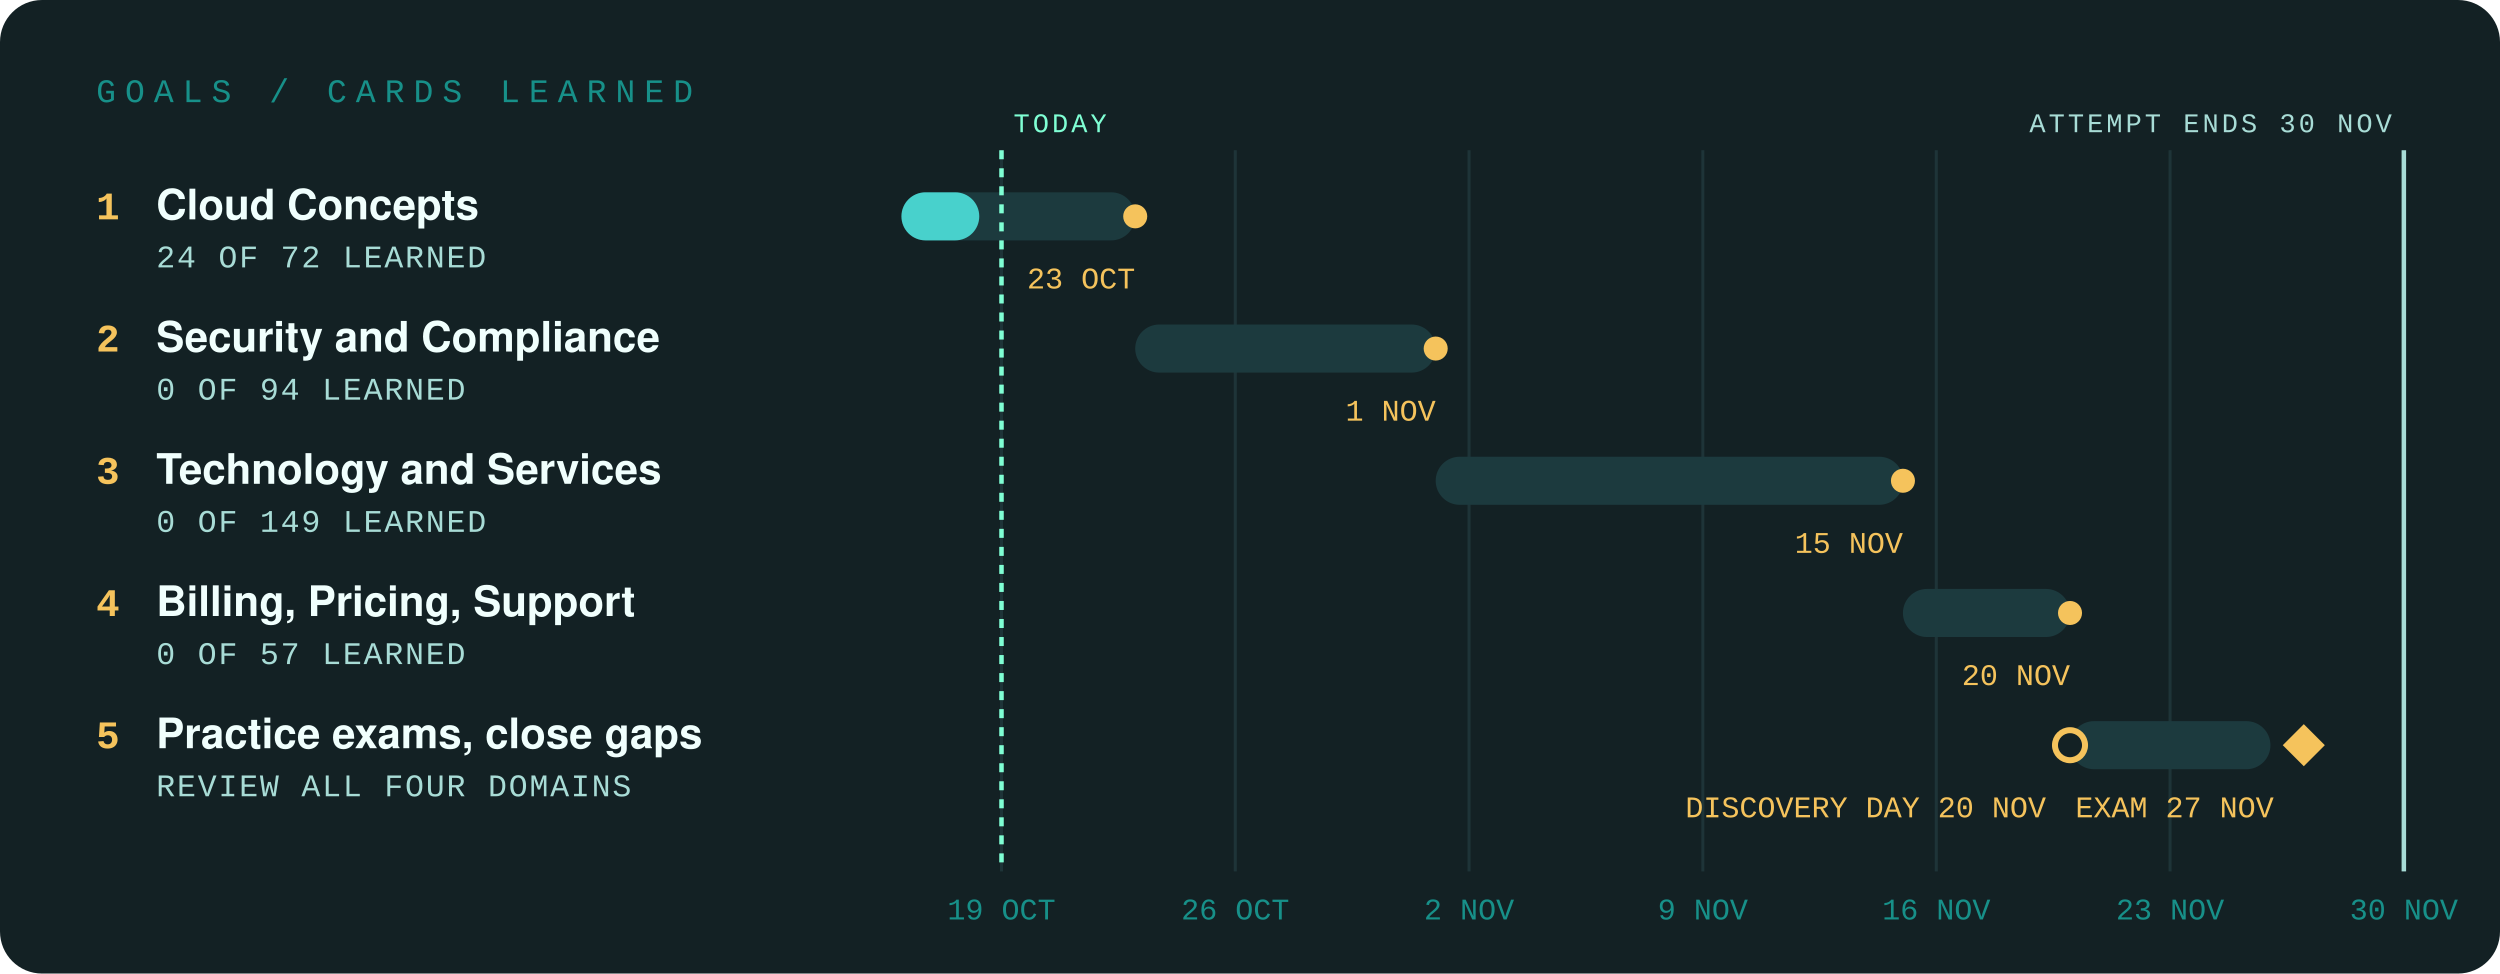
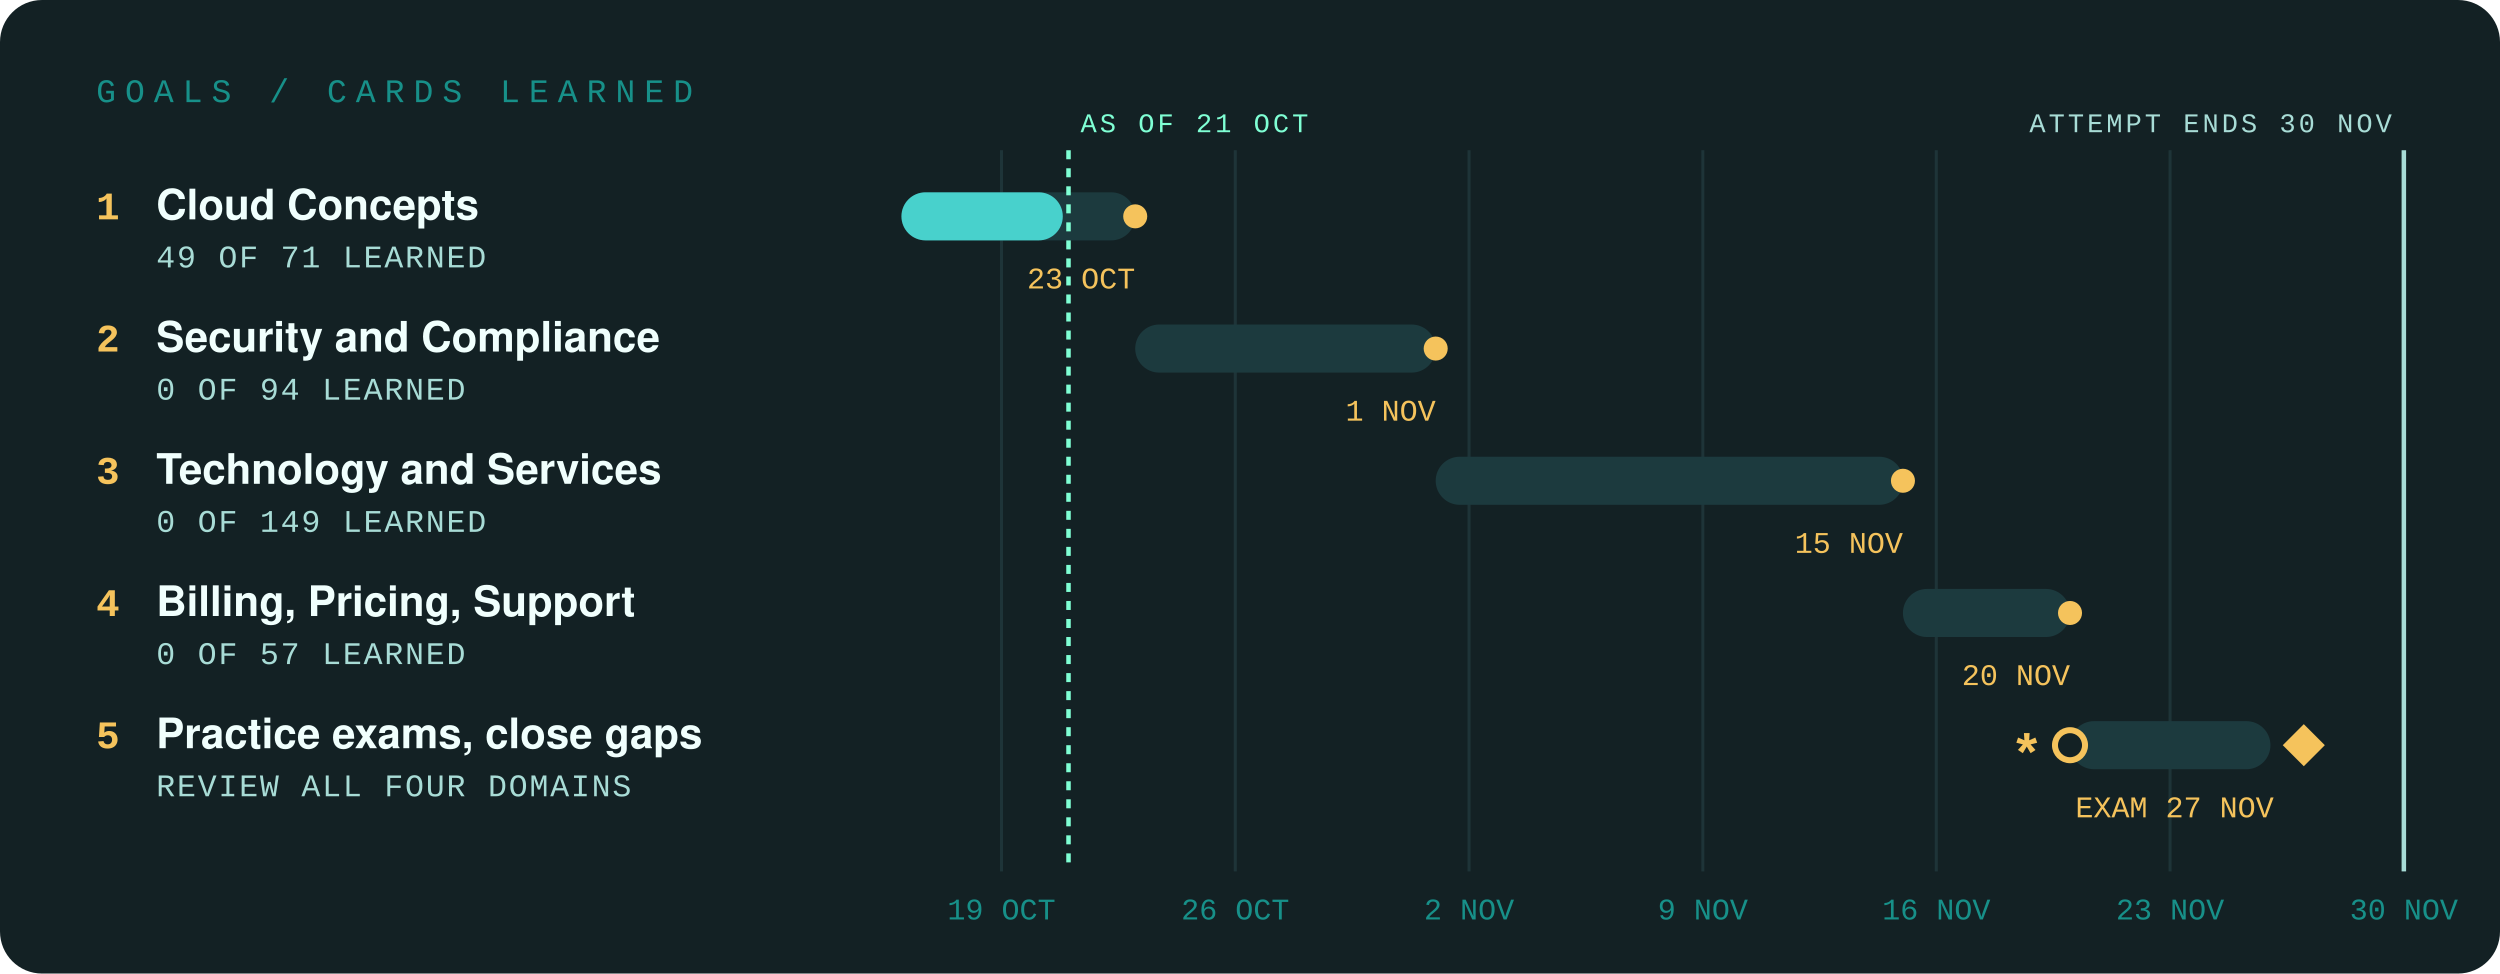
<svg xmlns="http://www.w3.org/2000/svg" viewBox="0 0 832 324" width="832" height="324" role="img" aria-label="Goal dates per exam domain">
  <rect width="832" height="324" rx="14" fill="#132124" />
  <text x="32" y="34" font-family="Consolas, Cascadia Mono, Menlo, Courier New, monospace" font-size="11" letter-spacing="3" fill="#179089">GOALS  /  CARDS LEARNED</text>
  <line x1="333.3" y1="50" x2="333.3" y2="290" stroke="#1E3438" stroke-width="1" />
  <text x="333.3" y="306" font-family="Consolas, Cascadia Mono, Menlo, Courier New, monospace" font-size="10" fill="#179089" text-anchor="middle">19 OCT</text>
  <line x1="411.1" y1="50" x2="411.1" y2="290" stroke="#1E3438" stroke-width="1" />
  <text x="411.1" y="306" font-family="Consolas, Cascadia Mono, Menlo, Courier New, monospace" font-size="10" fill="#179089" text-anchor="middle">26 OCT</text>
  <line x1="488.9" y1="50" x2="488.9" y2="290" stroke="#1E3438" stroke-width="1" />
  <text x="488.9" y="306" font-family="Consolas, Cascadia Mono, Menlo, Courier New, monospace" font-size="10" fill="#179089" text-anchor="middle">2 NOV</text>
  <line x1="566.7" y1="50" x2="566.7" y2="290" stroke="#1E3438" stroke-width="1" />
  <text x="566.7" y="306" font-family="Consolas, Cascadia Mono, Menlo, Courier New, monospace" font-size="10" fill="#179089" text-anchor="middle">9 NOV</text>
  <line x1="644.4" y1="50" x2="644.4" y2="290" stroke="#1E3438" stroke-width="1" />
  <text x="644.4" y="306" font-family="Consolas, Cascadia Mono, Menlo, Courier New, monospace" font-size="10" fill="#179089" text-anchor="middle">16 NOV</text>
  <line x1="722.2" y1="50" x2="722.2" y2="290" stroke="#1E3438" stroke-width="1" />
  <text x="722.2" y="306" font-family="Consolas, Cascadia Mono, Menlo, Courier New, monospace" font-size="10" fill="#179089" text-anchor="middle">23 NOV</text>
  <line x1="800.0" y1="50" x2="800.0" y2="290" stroke="#1E3438" stroke-width="1" />
  <text x="800.0" y="306" font-family="Consolas, Cascadia Mono, Menlo, Courier New, monospace" font-size="10" fill="#179089" text-anchor="middle">30 NOV</text>
  <text x="32" y="73" font-family="Consolas, Cascadia Mono, Menlo, Courier New, monospace" font-size="13" font-weight="700" fill="#F5C35C">1</text>
  <text x="52" y="73" font-family="Segoe UI, Helvetica, Arial, sans-serif" font-size="14" font-weight="600" fill="#F0FFFD">Cloud Concepts</text>
-   <text x="52" y="89" font-family="Consolas, Cascadia Mono, Menlo, Courier New, monospace" font-size="10.5" letter-spacing="0.6" fill="#A8DCD6">24 OF 72 LEARNED</text>
+   <text x="52" y="89" font-family="Consolas, Cascadia Mono, Menlo, Courier New, monospace" font-size="10.5" letter-spacing="0.6" fill="#A8DCD6">49 OF 71 LEARNED</text>
  <rect x="300.0" y="64" width="77.8" height="16" rx="8" fill="#1C3A3E" />
-   <rect x="300.0" y="64" width="25.9" height="16" rx="8" fill="#48D1CC" />
+   <rect x="300.0" y="64" width="53.7" height="16" rx="8" fill="#48D1CC" />
  <circle cx="377.8" cy="72" r="4" fill="#F5C35C" />
  <text x="377.8" y="96" font-family="Consolas, Cascadia Mono, Menlo, Courier New, monospace" font-size="10" fill="#F5C35C" text-anchor="end">23 OCT</text>
  <text x="32" y="117" font-family="Consolas, Cascadia Mono, Menlo, Courier New, monospace" font-size="13" font-weight="700" fill="#F5C35C">2</text>
  <text x="52" y="117" font-family="Segoe UI, Helvetica, Arial, sans-serif" font-size="14" font-weight="600" fill="#F0FFFD">Security and Compliance</text>
  <text x="52" y="133" font-family="Consolas, Cascadia Mono, Menlo, Courier New, monospace" font-size="10.5" letter-spacing="0.6" fill="#A8DCD6">0 OF 94 LEARNED</text>
  <rect x="377.8" y="108" width="100.0" height="16" rx="8" fill="#1C3A3E" />
  <circle cx="477.8" cy="116" r="4" fill="#F5C35C" />
  <text x="477.8" y="140" font-family="Consolas, Cascadia Mono, Menlo, Courier New, monospace" font-size="10" fill="#F5C35C" text-anchor="end">1 NOV</text>
  <text x="32" y="161" font-family="Consolas, Cascadia Mono, Menlo, Courier New, monospace" font-size="13" font-weight="700" fill="#F5C35C">3</text>
  <text x="52" y="161" font-family="Segoe UI, Helvetica, Arial, sans-serif" font-size="14" font-weight="600" fill="#F0FFFD">Technology and Services</text>
  <text x="52" y="177" font-family="Consolas, Cascadia Mono, Menlo, Courier New, monospace" font-size="10.5" letter-spacing="0.6" fill="#A8DCD6">0 OF 149 LEARNED</text>
  <rect x="477.8" y="152" width="155.6" height="16" rx="8" fill="#1C3A3E" />
  <circle cx="633.3" cy="160" r="4" fill="#F5C35C" />
  <text x="633.3" y="184" font-family="Consolas, Cascadia Mono, Menlo, Courier New, monospace" font-size="10" fill="#F5C35C" text-anchor="end">15 NOV</text>
  <text x="32" y="205" font-family="Consolas, Cascadia Mono, Menlo, Courier New, monospace" font-size="13" font-weight="700" fill="#F5C35C">4</text>
  <text x="52" y="205" font-family="Segoe UI, Helvetica, Arial, sans-serif" font-size="14" font-weight="600" fill="#F0FFFD">Billing, Pricing, Support</text>
  <text x="52" y="221" font-family="Consolas, Cascadia Mono, Menlo, Courier New, monospace" font-size="10.5" letter-spacing="0.6" fill="#A8DCD6">0 OF 57 LEARNED</text>
  <rect x="633.3" y="196" width="55.6" height="16" rx="8" fill="#1C3A3E" />
  <circle cx="688.9" cy="204" r="4" fill="#F5C35C" />
  <text x="688.9" y="228" font-family="Consolas, Cascadia Mono, Menlo, Courier New, monospace" font-size="10" fill="#F5C35C" text-anchor="end">20 NOV</text>
  <text x="32" y="249" font-family="Consolas, Cascadia Mono, Menlo, Courier New, monospace" font-size="13" font-weight="700" fill="#F5C35C">5</text>
  <text x="52" y="249" font-family="Segoe UI, Helvetica, Arial, sans-serif" font-size="14" font-weight="600" fill="#F0FFFD">Practice exams, close gaps</text>
  <text x="52" y="265" font-family="Consolas, Cascadia Mono, Menlo, Courier New, monospace" font-size="10.5" letter-spacing="0.6" fill="#A8DCD6">REVIEW ALL FOUR DOMAINS</text>
  <rect x="688.9" y="240" width="66.7" height="16" rx="8" fill="#1C3A3E" />
  <path d="M766.7 241 l7 7 l-7 7 l-7 -7 Z" fill="#F5C35C" />
  <text x="756.7" y="272" font-family="Consolas, Cascadia Mono, Menlo, Courier New, monospace" font-size="10" fill="#F5C35C" text-anchor="end">EXAM 27 NOV</text>
  <circle cx="688.9" cy="248" r="5" fill="#132124" stroke="#F5C35C" stroke-width="2" />
-   <text x="680.9" y="272" font-family="Consolas, Cascadia Mono, Menlo, Courier New, monospace" font-size="10" fill="#F5C35C" text-anchor="end">DISCOVERY DAY 20 NOV</text>
+   <text x="679.9" y="257" font-family="Consolas, Cascadia Mono, Menlo, Courier New, monospace" font-size="18" font-weight="700" fill="#F5C35C" text-anchor="end">*</text>
  <line x1="800.0" y1="50" x2="800.0" y2="290" stroke="#A8DCD6" stroke-width="1.5" />
  <text x="796.0" y="44" font-family="Consolas, Cascadia Mono, Menlo, Courier New, monospace" font-size="9" letter-spacing="1" fill="#A8DCD6" text-anchor="end">ATTEMPT ENDS 30 NOV</text>
-   <line x1="333.3" y1="50" x2="333.3" y2="290" stroke="#7FFFD4" stroke-width="1.5" stroke-dasharray="3 3" />
-   <text x="337.3" y="44" font-family="Consolas, Cascadia Mono, Menlo, Courier New, monospace" font-size="9" letter-spacing="1" fill="#7FFFD4">TODAY</text>
+   <line x1="355.6" y1="50" x2="355.6" y2="290" stroke="#7FFFD4" stroke-width="1.5" stroke-dasharray="3 3" />
+   <text x="359.6" y="44" font-family="Consolas, Cascadia Mono, Menlo, Courier New, monospace" font-size="9" letter-spacing="1" fill="#7FFFD4">AS OF 21 OCT</text>
</svg>
